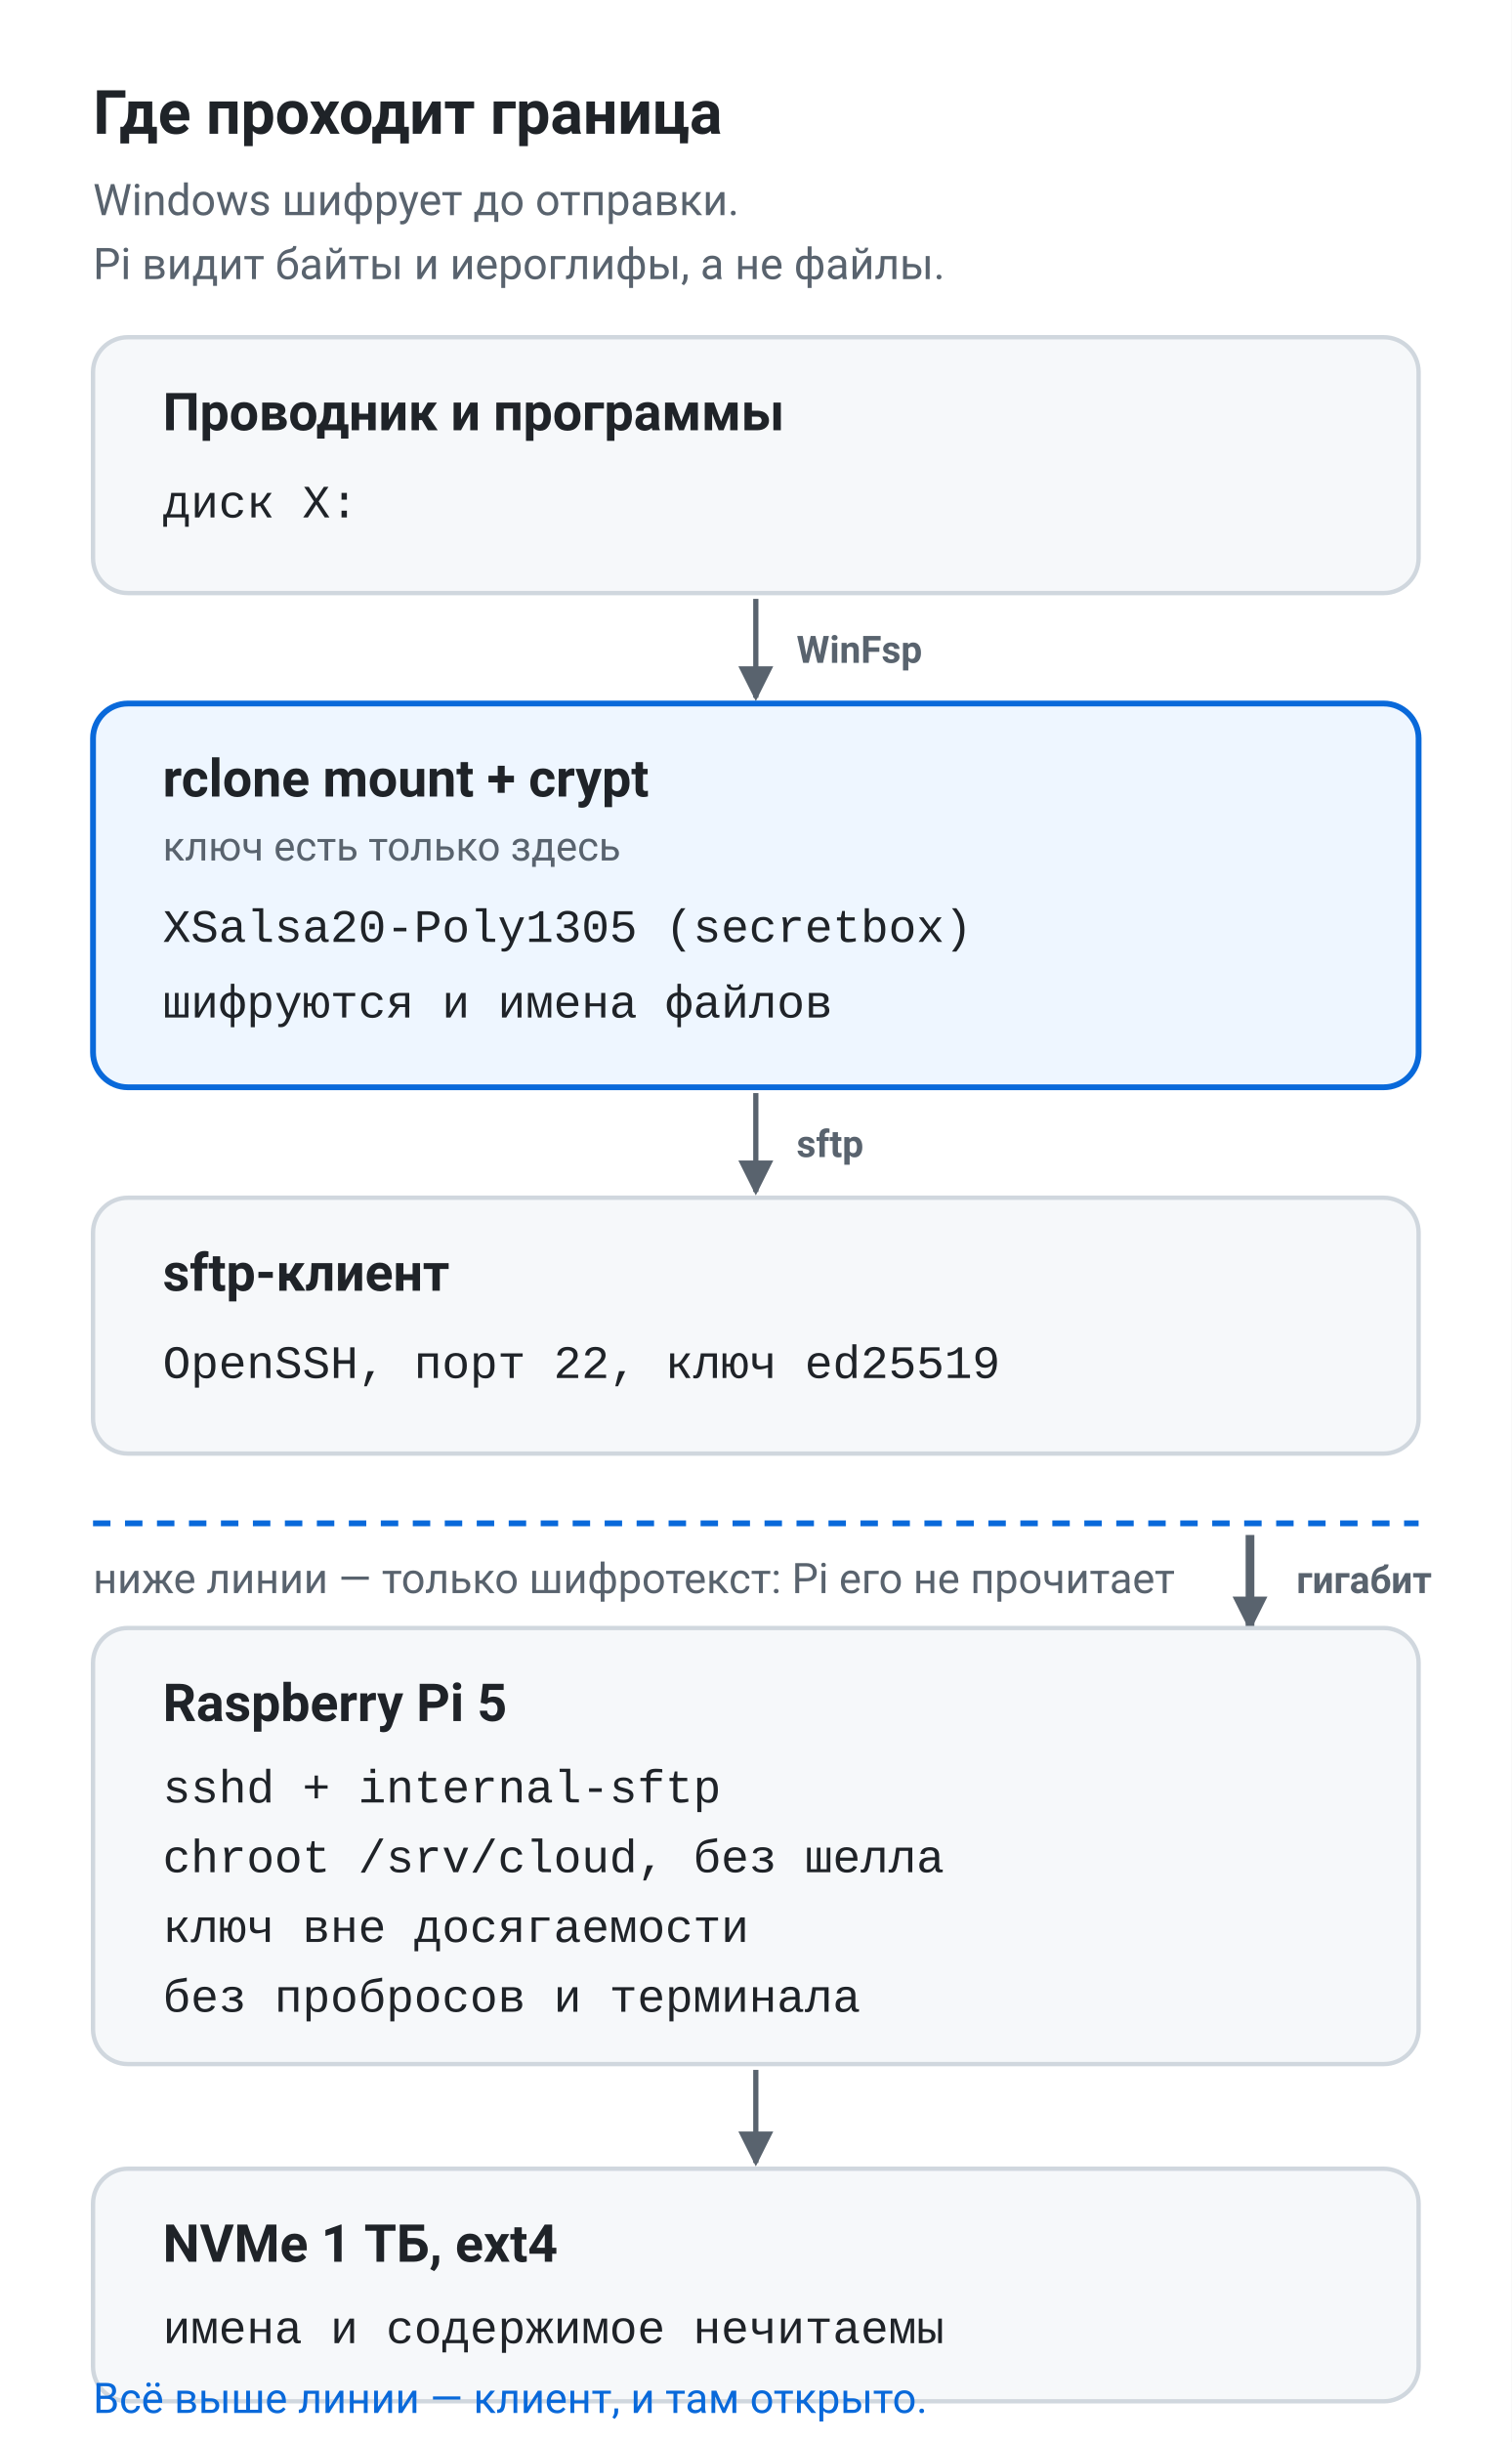
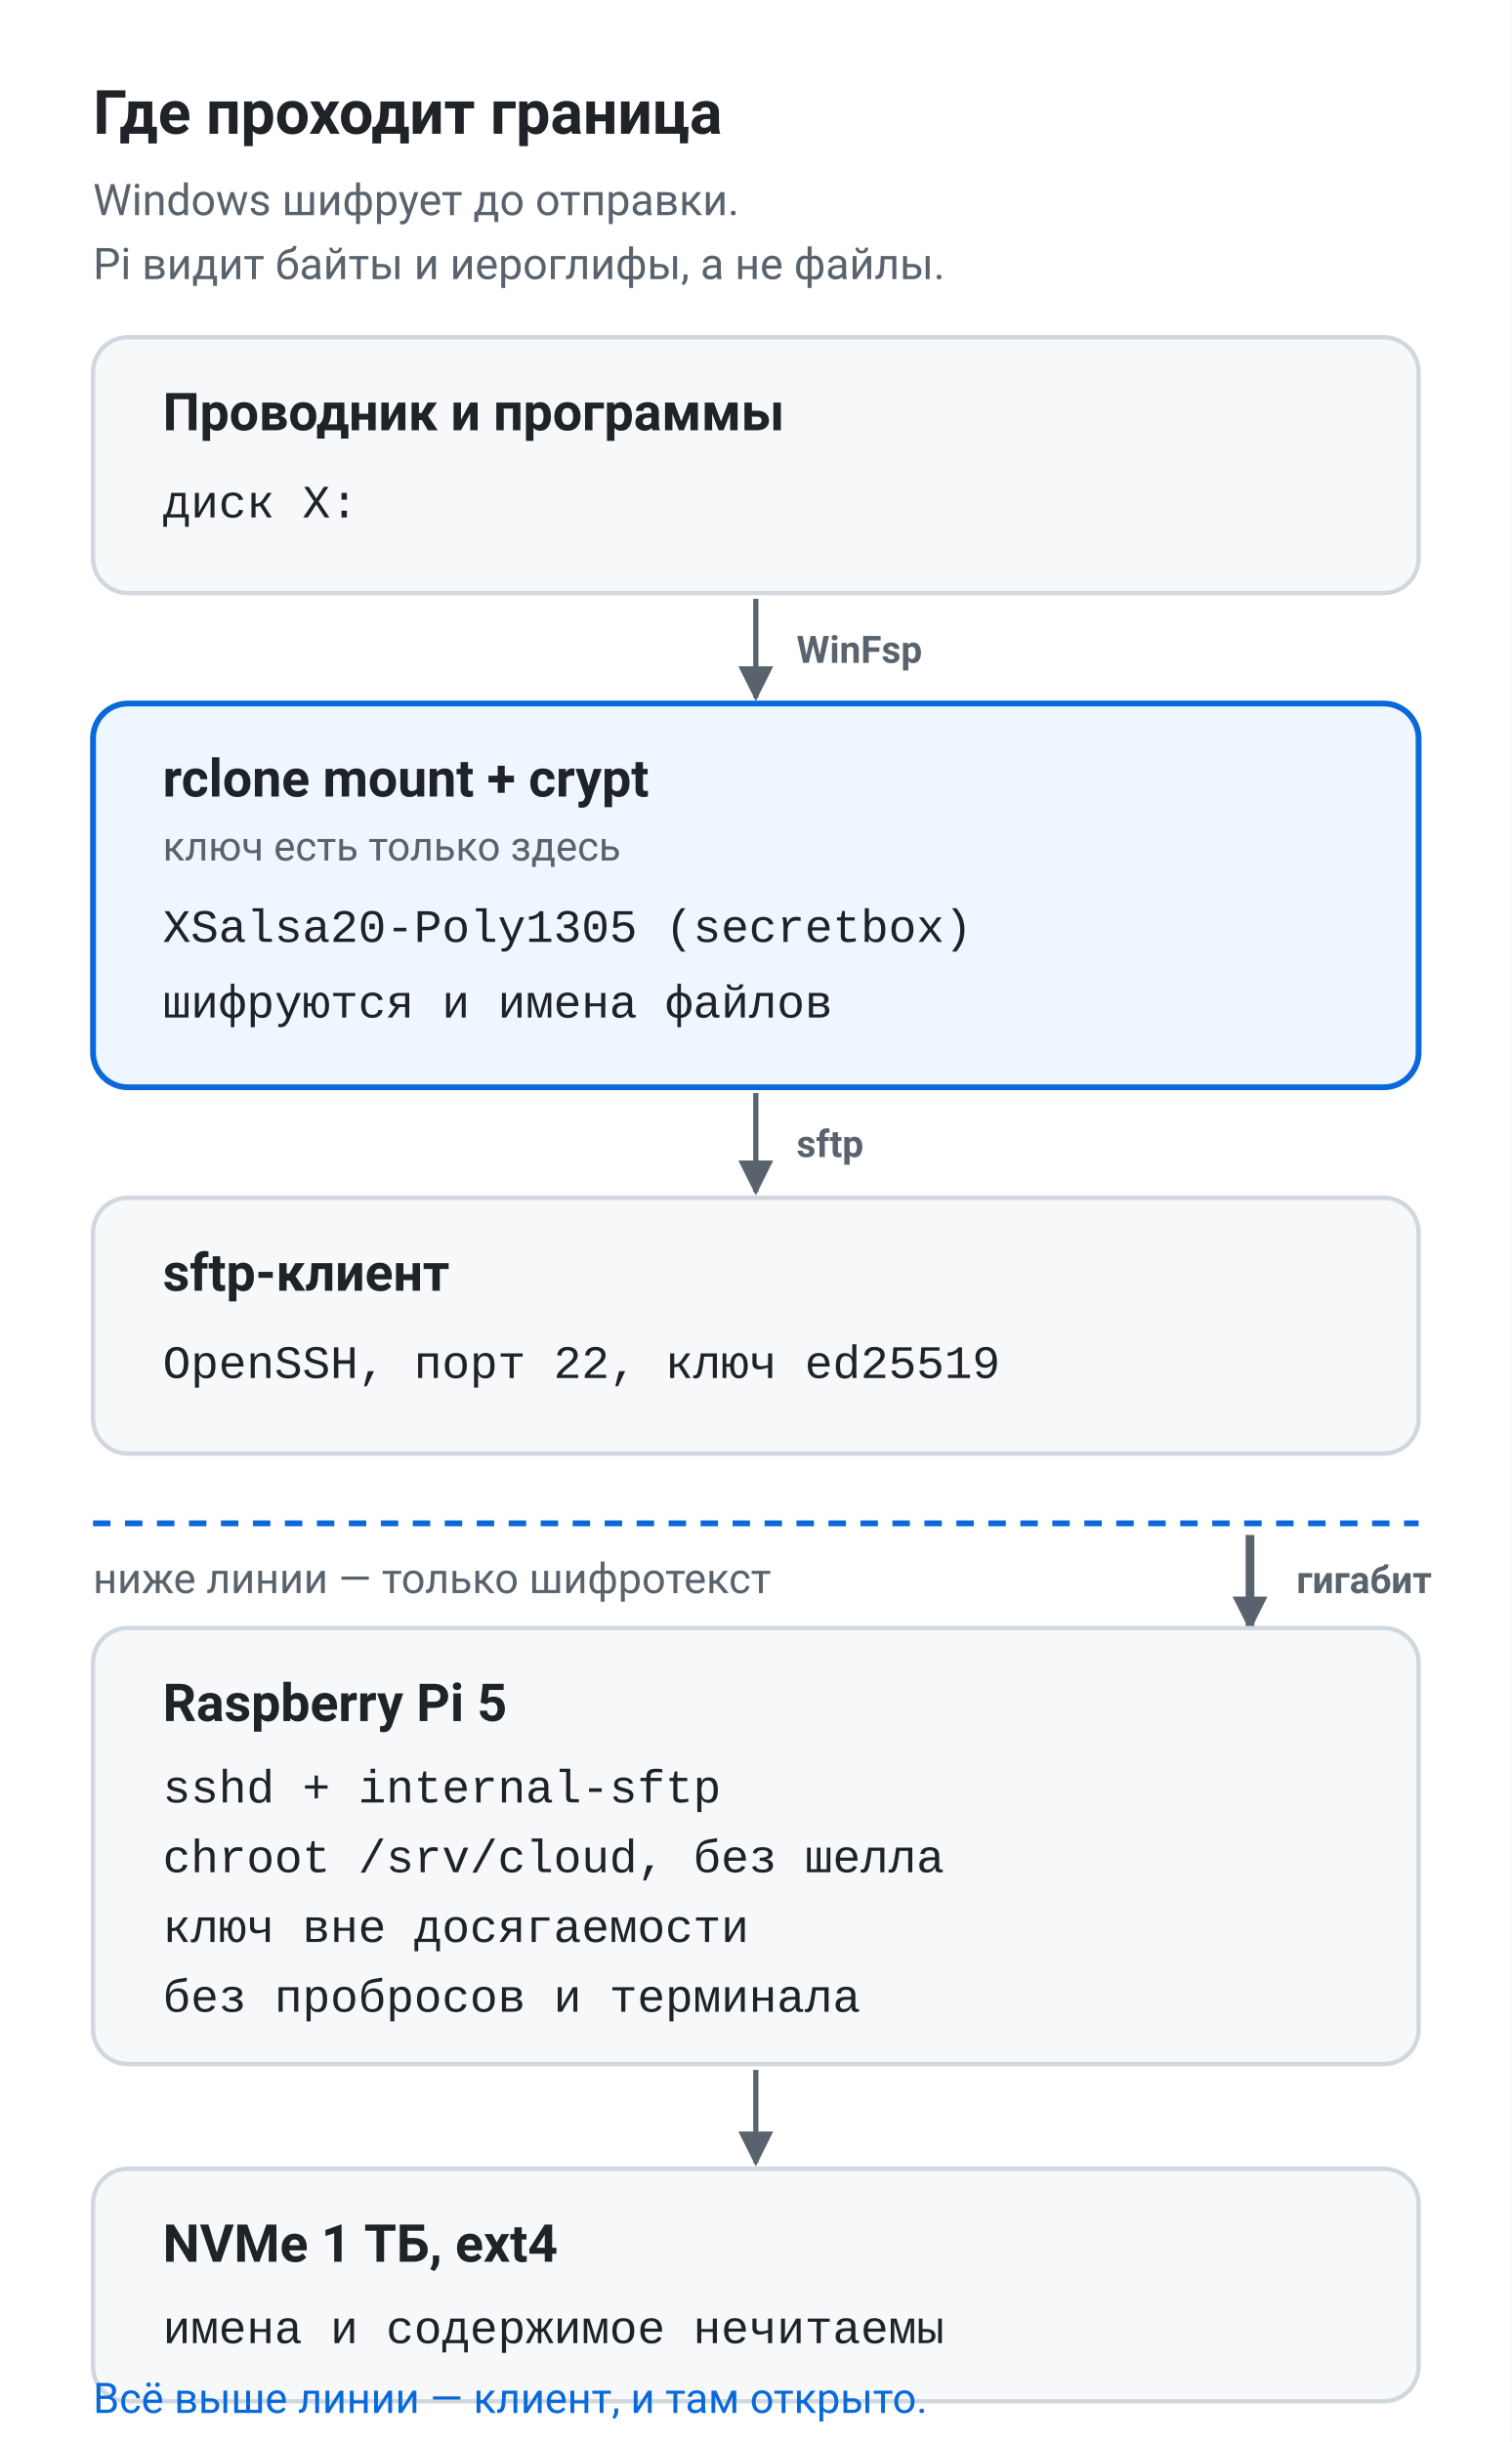
<svg xmlns="http://www.w3.org/2000/svg" viewBox="0 0 520 840" width="520" height="840" role="img" aria-labelledby="diagram-title diagram-desc">
  <defs>
    <marker id="arrow" viewBox="0 0 10 10" refX="9" refY="5" markerWidth="12" markerHeight="12" markerUnits="userSpaceOnUse" orient="auto-start-reverse">
      <path class="head" d="M 0 0 L 10 5 L 0 10 z" />
    </marker>
    <style>
      .bg { fill: #ffffff; }
      .card { fill: #f6f8fa; stroke: #d0d7de; stroke-width: 1.5; }
      .crypto { fill: #eef6ff; stroke: #0969da; stroke-width: 2; }
      .h { font: 700 21px -apple-system, "Segoe UI", Roboto, Arial, sans-serif; fill: #1f2328; }
      .lead { font: 400 15px -apple-system, "Segoe UI", Roboto, Arial, sans-serif; fill: #59636e; }
      .card-h { font: 700 18px -apple-system, "Segoe UI", Roboto, Arial, sans-serif; fill: #1f2328; }
      .sub { font: 400 14px -apple-system, "Segoe UI", Roboto, Arial, sans-serif; fill: #59636e; }
      .mono { font: 400 16px ui-monospace, SFMono-Regular, Consolas, "Liberation Mono", monospace; fill: #1f2328; }
      .note { font: 400 14.5px -apple-system, "Segoe UI", Roboto, Arial, sans-serif; fill: #59636e; }
      .lbl { font: 600 13px -apple-system, "Segoe UI", Roboto, Arial, sans-serif; fill: #59636e; }
      .flow { stroke: #59636e; stroke-width: 1.8; fill: none; }
      .head { fill: #59636e; }
      .edge { stroke: #0969da; stroke-width: 2; stroke-dasharray: 6 5; fill: none; }
      .accent { fill: #0969da; }
      .cable { stroke: #59636e; stroke-width: 3; fill: none; }

      @media (prefers-color-scheme: dark) {
        .bg { fill: #0d1117; }
        .card { fill: #161b22; stroke: #30363d; }
        .crypto { fill: #0c2a45; stroke: #4493f8; }
        .h, .card-h, .mono { fill: #e6edf3; }
        .lead, .sub, .note, .lbl { fill: #9198a1; }
        .flow, .cable { stroke: #9198a1; }
        .head { fill: #9198a1; }
        .edge { stroke: #4493f8; }
        .accent { fill: #4493f8; }
      }
    </style>
  </defs>
  <rect class="bg" x="0" y="0" width="520" height="840" />
  <text class="h" x="32" y="46">Где проходит граница</text>
  <text class="lead" x="32" y="74">Windows шифрует до отправки.</text>
  <text class="lead" x="32" y="96">Pi видит байты и иероглифы, а не файлы.</text>
  <rect class="card" x="32" y="116" width="456" height="88" rx="12" />
  <text class="card-h" x="56" y="148">Проводник и программы</text>
  <text class="mono" x="56" y="178">диск X:</text>
  <line class="flow" x1="260" y1="206" x2="260" y2="240" marker-end="url(#arrow)" />
  <text class="lbl" x="274" y="228">WinFsp</text>
  <rect class="crypto" x="32" y="242" width="456" height="132" rx="12" />
  <text class="card-h" x="56" y="274">rclone mount + crypt</text>
  <text class="sub" x="56" y="296">ключ есть только здесь</text>
  <text class="mono" x="56" y="324">XSalsa20-Poly1305 (secretbox)</text>
  <text class="mono" x="56" y="350">шифруются и имена файлов</text>
  <line class="flow" x1="260" y1="376" x2="260" y2="410" marker-end="url(#arrow)" />
  <text class="lbl" x="274" y="398">sftp</text>
  <rect class="card" x="32" y="412" width="456" height="88" rx="12" />
  <text class="card-h" x="56" y="444">sftp-клиент</text>
  <text class="mono" x="56" y="474">OpenSSH, порт 22, ключ ed25519</text>
  <line class="edge" x1="32" y1="524" x2="488" y2="524" />
-   <text class="note" x="32" y="548">ниже линии — только шифротекст: Pi его не прочитает</text>
+   <text class="note" x="32" y="548">ниже линии — только шифротекст</text>
  <line class="cable" x1="430" y1="528" x2="430" y2="560" marker-end="url(#arrow)" />
  <text class="lbl" x="446" y="548">гигабит</text>
  <rect class="card" x="32" y="560" width="456" height="150" rx="12" />
  <text class="card-h" x="56" y="592">Raspberry Pi 5</text>
  <text class="mono" x="56" y="620">sshd + internal-sftp</text>
  <text class="mono" x="56" y="644">chroot /srv/cloud, без шелла</text>
  <text class="mono" x="56" y="668">ключ вне досягаемости</text>
  <text class="mono" x="56" y="692">без пробросов и терминала</text>
  <line class="flow" x1="260" y1="712" x2="260" y2="744" marker-end="url(#arrow)" />
  <rect class="card" x="32" y="746" width="456" height="80" rx="12" />
  <text class="card-h" x="56" y="778">NVMe 1 ТБ, ext4</text>
  <text class="mono" x="56" y="806">имена и содержимое нечитаемы</text>
  <text class="note" x="32" y="830">
    <tspan class="accent">Всё выше линии — клиент, и там открыто.</tspan>
  </text>
</svg>
